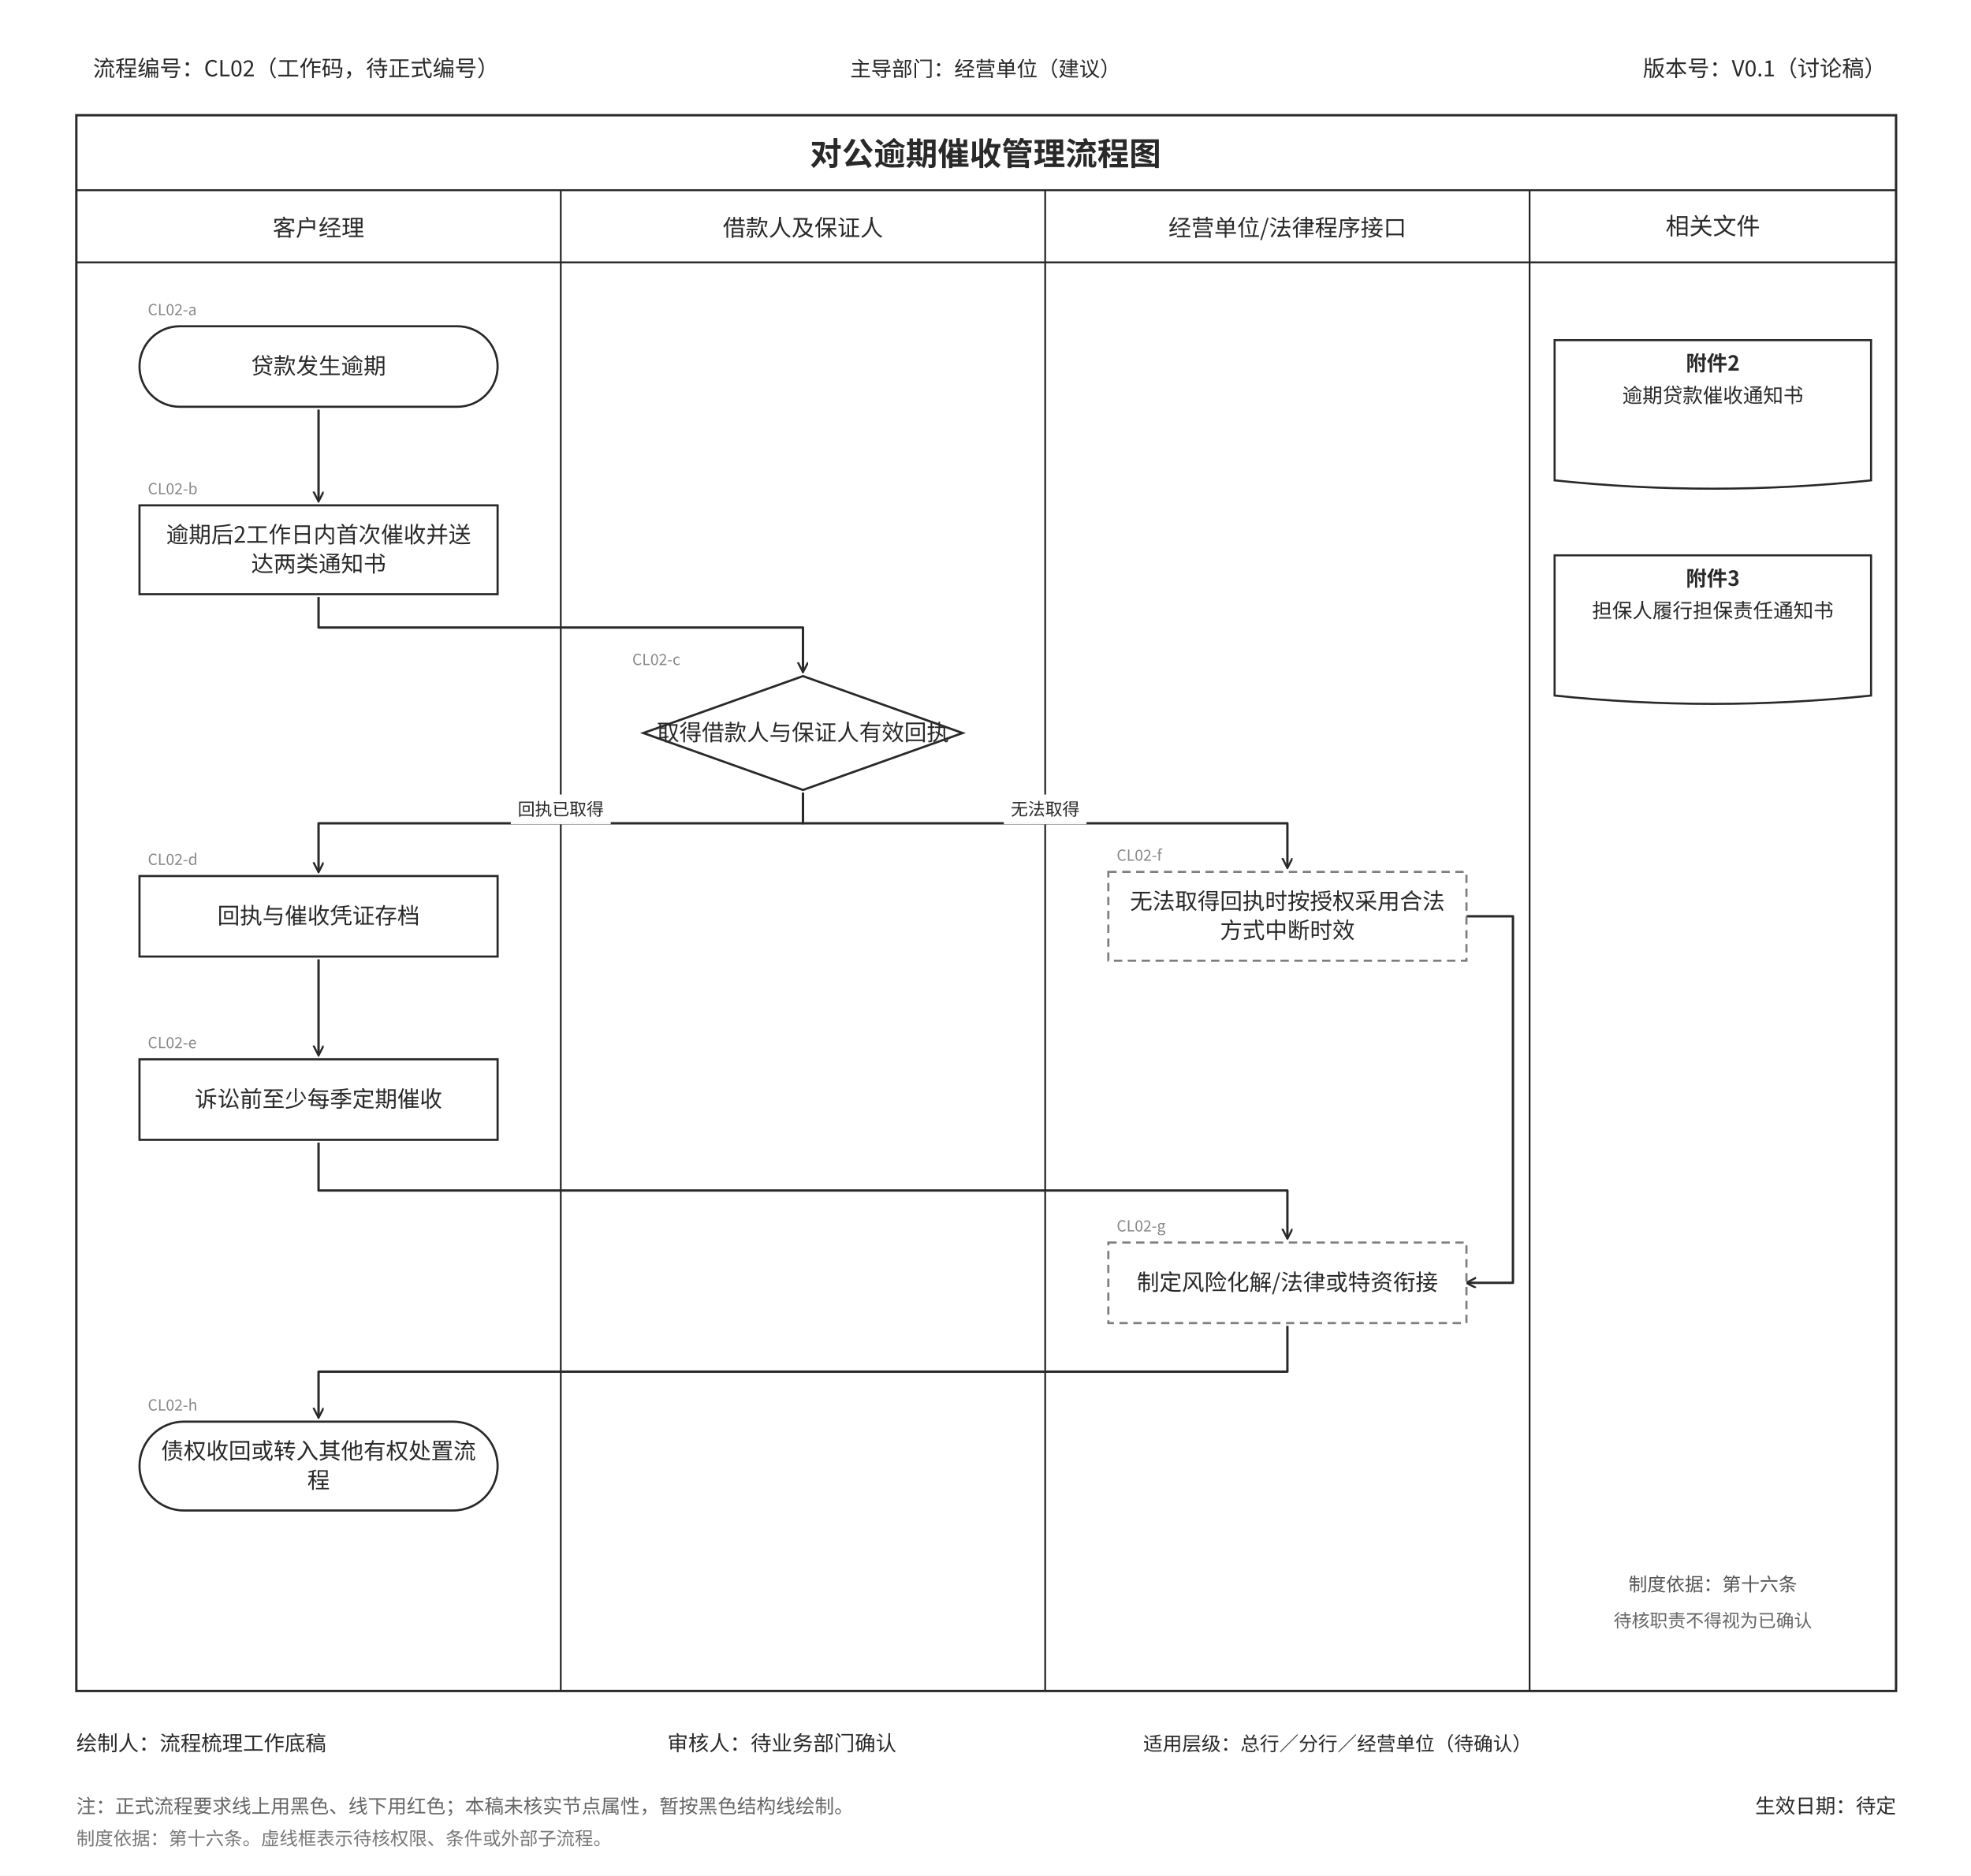
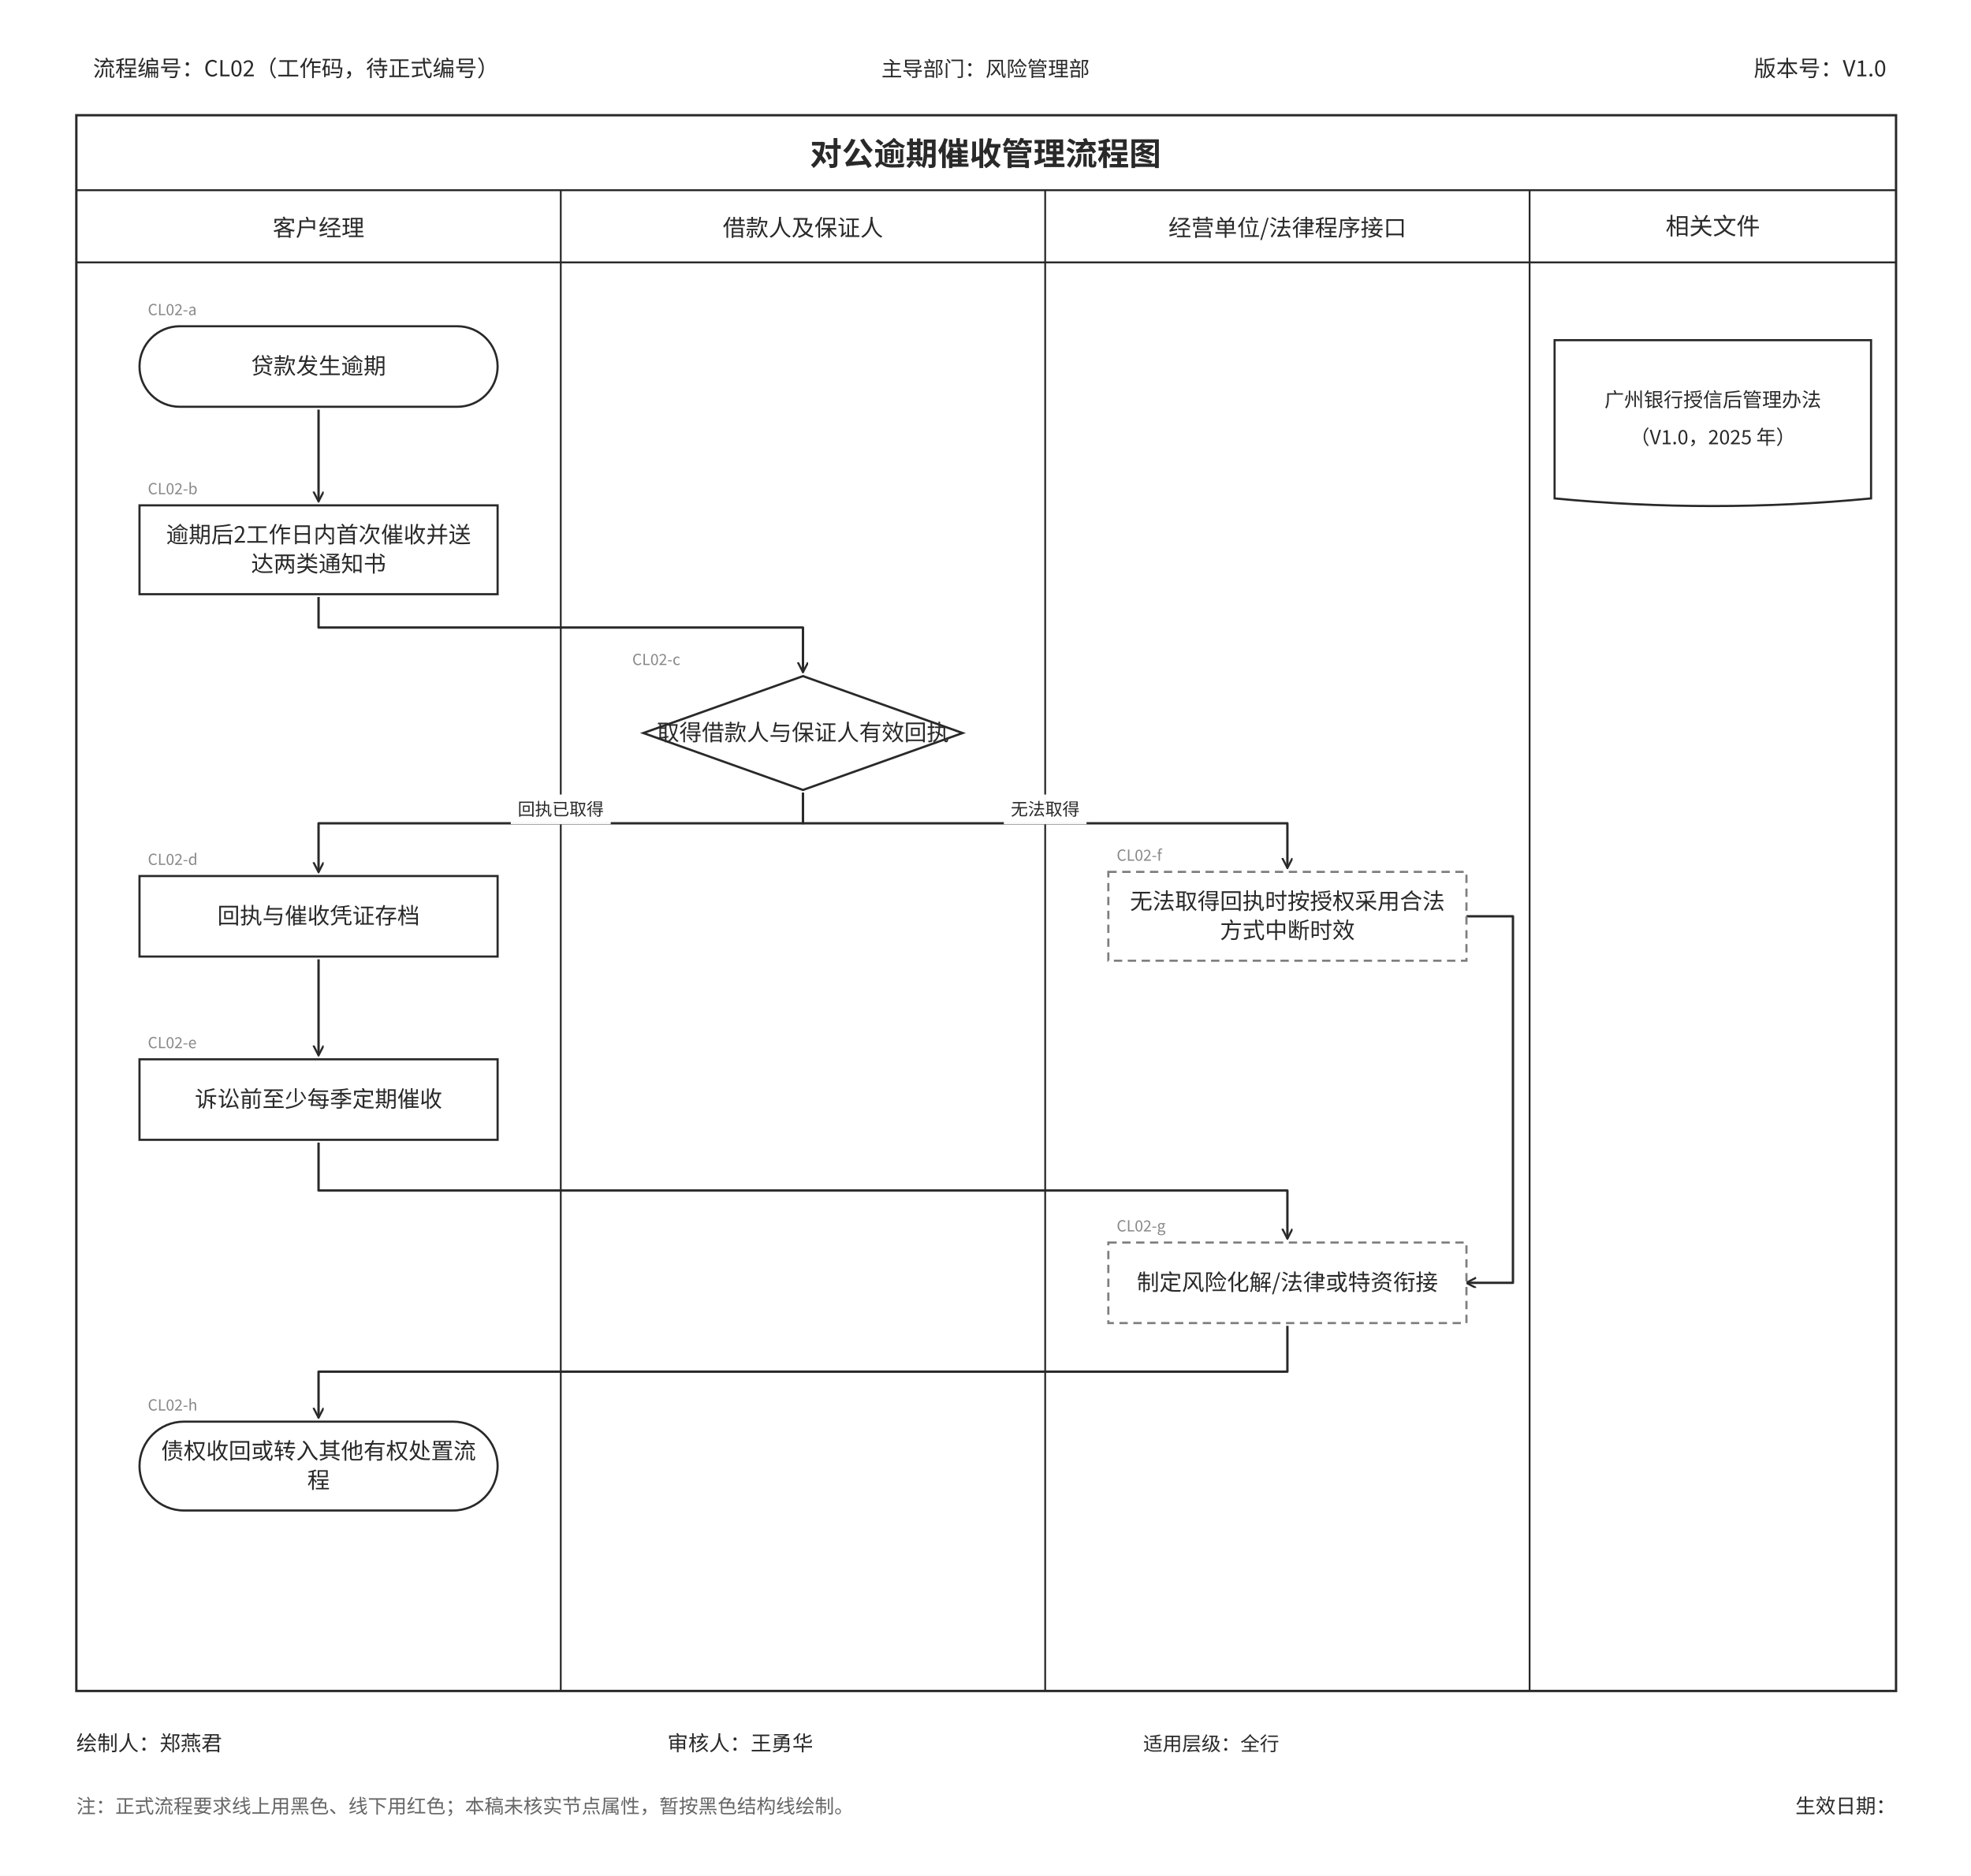
<svg xmlns="http://www.w3.org/2000/svg" width="1420" height="1351" viewBox="0 0 1420 1351">
  <defs>
    <marker id="arr" markerWidth="8" markerHeight="8" refX="7" refY="3.7" orient="auto" markerUnits="userSpaceOnUse">
      <path d="M0 0 L7.2 3.7 L0 7.4" stroke="#292929" stroke-width="1.45" fill="none" />
    </marker>
  </defs>
  <rect width="1420" height="1351" fill="white" />
  <text x="67.0" y="55.0" font-family="Noto Sans CJK SC,Microsoft YaHei,sans-serif" font-size="16" font-weight="400" fill="#292929" text-anchor="start">流程编号：CL02（工作码，待正式编号）</text>
-   <text x="710.0" y="55.0" font-family="Noto Sans CJK SC,Microsoft YaHei,sans-serif" font-size="15" font-weight="400" fill="#292929" text-anchor="middle">主导部门：经营单位（建议）</text>
-   <text x="1359.0" y="55.0" font-family="Noto Sans CJK SC,Microsoft YaHei,sans-serif" font-size="16" font-weight="400" fill="#292929" text-anchor="end">版本号：V0.1（讨论稿）</text>
+   <text x="710.0" y="55.0" font-family="Noto Sans CJK SC,Microsoft YaHei,sans-serif" font-size="15" font-weight="400" fill="#292929" text-anchor="middle">主导部门：风险管理部</text>
+   <text x="1359.0" y="55.0" font-family="Noto Sans CJK SC,Microsoft YaHei,sans-serif" font-size="16" font-weight="400" fill="#292929" text-anchor="end">版本号：V1.0</text>
  <rect x="55" y="83" width="1311" height="1135" fill="white" stroke="#292929" stroke-width="1.7" />
  <path d="M 55 137 H 1366 M 55 189 H 1366" stroke="#292929" stroke-width="1.4" fill="none" />
  <text x="710.0" y="119.0" font-family="Noto Sans CJK SC,Microsoft YaHei,sans-serif" font-size="23" font-weight="600" fill="#292929" text-anchor="middle">对公逾期催收管理流程图</text>
  <text x="229.5" y="170.0" font-family="Noto Sans CJK SC,Microsoft YaHei,sans-serif" font-size="16.5" font-weight="400" fill="#292929" text-anchor="middle">客户经理</text>
  <line x1="404" y1="137" x2="404" y2="1218" stroke="#292929" stroke-width="1.3" />
  <text x="578.5" y="170.0" font-family="Noto Sans CJK SC,Microsoft YaHei,sans-serif" font-size="16.5" font-weight="400" fill="#292929" text-anchor="middle">借款人及保证人</text>
  <line x1="753" y1="137" x2="753" y2="1218" stroke="#292929" stroke-width="1.3" />
  <text x="927.5" y="170.0" font-family="Noto Sans CJK SC,Microsoft YaHei,sans-serif" font-size="16.5" font-weight="400" fill="#292929" text-anchor="middle">经营单位/法律程序接口</text>
  <line x1="1102" y1="137" x2="1102" y2="1218" stroke="#292929" stroke-width="1.3" />
  <text x="1234.0" y="169.0" font-family="Noto Sans CJK SC,Microsoft YaHei,sans-serif" font-size="17" font-weight="400" fill="#292929" text-anchor="middle">相关文件</text>
-   <path d="M 1120 245 L 1348 245 L 1348 346 Q 1234 358 1120 346 Z" fill="white" stroke="#292929" stroke-width="1.5" />
-   <text x="1234.0" y="267.0" font-family="Noto Sans CJK SC,Microsoft YaHei,sans-serif" font-size="15" font-weight="600" fill="#292929" text-anchor="middle">附件2</text>
-   <text x="1234.0" y="290.0" font-family="Noto Sans CJK SC,Microsoft YaHei,sans-serif" font-size="14.5" font-weight="400" fill="#292929" text-anchor="middle">逾期贷款催收通知书</text>
-   <path d="M 1120 400 L 1348 400 L 1348 501 Q 1234 513 1120 501 Z" fill="white" stroke="#292929" stroke-width="1.5" />
-   <text x="1234.0" y="422.0" font-family="Noto Sans CJK SC,Microsoft YaHei,sans-serif" font-size="15" font-weight="600" fill="#292929" text-anchor="middle">附件3</text>
-   <text x="1234.0" y="445.0" font-family="Noto Sans CJK SC,Microsoft YaHei,sans-serif" font-size="14.5" font-weight="400" fill="#292929" text-anchor="middle">担保人履行担保责任通知书</text>
+   <path d="M 1120.0 245.0 L 1348.0 245.0 L 1348.0 359.0 Q 1234.0 370.0 1120.0 359.0 Z" fill="white" stroke="#292929" stroke-width="1.55" />
+   <text x="1234.0" y="293.0" font-family="Noto Sans CJK SC,Microsoft YaHei,sans-serif" font-size="14.2" font-weight="400" fill="#292929" text-anchor="middle">广州银行授信后管理办法</text>
+   <text x="1234.0" y="320.0" font-family="Noto Sans CJK SC,Microsoft YaHei,sans-serif" font-size="14.2" font-weight="400" fill="#292929" text-anchor="middle">（V1.0，2025 年）</text>
  <path d="M 229.5 295 V 361" fill="none" stroke="#292929" stroke-width="1.7" stroke-linejoin="round" marker-end="url(#arr)" />
  <path d="M 229.5 430 V 452 H 578.5 V 484" fill="none" stroke="#292929" stroke-width="1.7" stroke-linejoin="round" marker-end="url(#arr)" />
  <path d="M 578.5 571 V 593 H 229.5 V 628" fill="none" stroke="#292929" stroke-width="1.7" stroke-linejoin="round" marker-end="url(#arr)" />
  <path d="M 578.5 571 V 593 H 927.5 V 625" fill="none" stroke="#292929" stroke-width="1.7" stroke-linejoin="round" marker-end="url(#arr)" />
  <path d="M 229.5 691 V 760" fill="none" stroke="#292929" stroke-width="1.7" stroke-linejoin="round" marker-end="url(#arr)" />
  <path d="M 229.5 823 V 857.5 H 927.5 V 892" fill="none" stroke="#292929" stroke-width="1.7" stroke-linejoin="round" marker-end="url(#arr)" />
  <path d="M 1056.5 660 H 1090 V 924 H 1056.5" fill="none" stroke="#292929" stroke-width="1.7" stroke-linejoin="round" marker-end="url(#arr)" />
  <path d="M 927.5 955 V 988 H 229.5 V 1021" fill="none" stroke="#292929" stroke-width="1.7" stroke-linejoin="round" marker-end="url(#arr)" />
  <rect x="368" y="572.3" width="72" height="21.4" fill="white" opacity=".97" />
  <text x="404.0" y="587.3" font-family="Noto Sans CJK SC,Microsoft YaHei,sans-serif" font-size="12.4" font-weight="400" fill="#292929" text-anchor="middle">回执已取得</text>
  <rect x="723.2" y="572.3" width="59.6" height="21.4" fill="white" opacity=".97" />
  <text x="753.0" y="587.3" font-family="Noto Sans CJK SC,Microsoft YaHei,sans-serif" font-size="12.4" font-weight="400" fill="#292929" text-anchor="middle">无法取得</text>
  <rect x="100.5" y="235" width="258" height="58" rx="29" fill="white" stroke="#292929" stroke-width="1.55" />
  <text x="229.5" y="269.4" font-family="Noto Sans CJK SC,Microsoft YaHei,sans-serif" font-size="16.2" font-weight="400" fill="#292929" text-anchor="middle">贷款发生逾期</text>
  <text x="106.5" y="227.0" font-family="Noto Sans CJK SC,Microsoft YaHei,sans-serif" font-size="11" font-weight="400" fill="#888" text-anchor="start">CL02-a</text>
  <rect x="100.5" y="364" width="258" height="64" rx="0" fill="white" stroke="#292929" stroke-width="1.55" />
  <text x="229.5" y="390.9" font-family="Noto Sans CJK SC,Microsoft YaHei,sans-serif" font-size="16.2" font-weight="400" fill="#292929" text-anchor="middle">逾期后2工作日内首次催收并送</text>
  <text x="229.5" y="411.9" font-family="Noto Sans CJK SC,Microsoft YaHei,sans-serif" font-size="16.2" font-weight="400" fill="#292929" text-anchor="middle">达两类通知书</text>
  <text x="106.5" y="356.0" font-family="Noto Sans CJK SC,Microsoft YaHei,sans-serif" font-size="11" font-weight="400" fill="#888" text-anchor="start">CL02-b</text>
  <rect x="100.5" y="631" width="258" height="58" rx="0" fill="white" stroke="#292929" stroke-width="1.55" />
  <text x="229.5" y="665.4" font-family="Noto Sans CJK SC,Microsoft YaHei,sans-serif" font-size="16.2" font-weight="400" fill="#292929" text-anchor="middle">回执与催收凭证存档</text>
  <text x="106.5" y="623.0" font-family="Noto Sans CJK SC,Microsoft YaHei,sans-serif" font-size="11" font-weight="400" fill="#888" text-anchor="start">CL02-d</text>
  <rect x="100.5" y="763" width="258" height="58" rx="0" fill="white" stroke="#292929" stroke-width="1.55" />
  <text x="229.5" y="797.4" font-family="Noto Sans CJK SC,Microsoft YaHei,sans-serif" font-size="16.2" font-weight="400" fill="#292929" text-anchor="middle">诉讼前至少每季定期催收</text>
  <text x="106.5" y="755.0" font-family="Noto Sans CJK SC,Microsoft YaHei,sans-serif" font-size="11" font-weight="400" fill="#888" text-anchor="start">CL02-e</text>
  <rect x="100.5" y="1024" width="258" height="64" rx="32" fill="white" stroke="#292929" stroke-width="1.55" />
  <text x="229.5" y="1050.9" font-family="Noto Sans CJK SC,Microsoft YaHei,sans-serif" font-size="16.2" font-weight="400" fill="#292929" text-anchor="middle">债权收回或转入其他有权处置流</text>
  <text x="229.5" y="1071.9" font-family="Noto Sans CJK SC,Microsoft YaHei,sans-serif" font-size="16.2" font-weight="400" fill="#292929" text-anchor="middle">程</text>
  <text x="106.5" y="1016.0" font-family="Noto Sans CJK SC,Microsoft YaHei,sans-serif" font-size="11" font-weight="400" fill="#888" text-anchor="start">CL02-h</text>
  <path d="M 578.5 487 L 693.5 528 L 578.5 569 L 463.5 528 Z" fill="white" stroke="#292929" stroke-width="1.6" />
  <text x="578.5" y="533.4" font-family="Noto Sans CJK SC,Microsoft YaHei,sans-serif" font-size="16.2" font-weight="400" fill="#292929" text-anchor="middle">取得借款人与保证人有效回执</text>
  <text x="455.5" y="479.0" font-family="Noto Sans CJK SC,Microsoft YaHei,sans-serif" font-size="11" font-weight="400" fill="#888" text-anchor="start">CL02-c</text>
  <rect x="798.5" y="628" width="258" height="64" rx="0" fill="white" stroke="#7e7e7e" stroke-width="1.55" stroke-dasharray="6 4" />
  <text x="927.5" y="654.9" font-family="Noto Sans CJK SC,Microsoft YaHei,sans-serif" font-size="16.2" font-weight="400" fill="#292929" text-anchor="middle">无法取得回执时按授权采用合法</text>
  <text x="927.5" y="675.9" font-family="Noto Sans CJK SC,Microsoft YaHei,sans-serif" font-size="16.2" font-weight="400" fill="#292929" text-anchor="middle">方式中断时效</text>
  <text x="804.5" y="620.0" font-family="Noto Sans CJK SC,Microsoft YaHei,sans-serif" font-size="11" font-weight="400" fill="#888" text-anchor="start">CL02-f</text>
  <rect x="798.5" y="895" width="258" height="58" rx="0" fill="white" stroke="#7e7e7e" stroke-width="1.55" stroke-dasharray="6 4" />
  <text x="927.5" y="929.4" font-family="Noto Sans CJK SC,Microsoft YaHei,sans-serif" font-size="16.2" font-weight="400" fill="#292929" text-anchor="middle">制定风险化解/法律或特资衔接</text>
  <text x="804.5" y="887.0" font-family="Noto Sans CJK SC,Microsoft YaHei,sans-serif" font-size="11" font-weight="400" fill="#888" text-anchor="start">CL02-g</text>
-   <text x="1234.0" y="1146.0" font-family="Noto Sans CJK SC,Microsoft YaHei,sans-serif" font-size="13.5" font-weight="400" fill="#555" text-anchor="middle">制度依据：第十六条</text>
-   <text x="1234.0" y="1172.0" font-family="Noto Sans CJK SC,Microsoft YaHei,sans-serif" font-size="13" font-weight="400" fill="#666" text-anchor="middle">待核职责不得视为已确认</text>
-   <text x="55.0" y="1261.0" font-family="Noto Sans CJK SC,Microsoft YaHei,sans-serif" font-size="15" font-weight="400" fill="#292929" text-anchor="start">绘制人：流程梳理工作底稿</text>
-   <text x="480.8" y="1261.0" font-family="Noto Sans CJK SC,Microsoft YaHei,sans-serif" font-size="15" font-weight="400" fill="#292929" text-anchor="start">审核人：待业务部门确认</text>
-   <text x="823.6" y="1261.0" font-family="Noto Sans CJK SC,Microsoft YaHei,sans-serif" font-size="14" font-weight="400" fill="#292929" text-anchor="start">适用层级：总行／分行／经营单位（待确认）</text>
+   <text x="55.0" y="1261.0" font-family="Noto Sans CJK SC,Microsoft YaHei,sans-serif" font-size="15" font-weight="400" fill="#292929" text-anchor="start">绘制人：郑燕君</text>
+   <text x="480.8" y="1261.0" font-family="Noto Sans CJK SC,Microsoft YaHei,sans-serif" font-size="15" font-weight="400" fill="#292929" text-anchor="start">审核人：王勇华</text>
+   <text x="823.6" y="1261.0" font-family="Noto Sans CJK SC,Microsoft YaHei,sans-serif" font-size="14" font-weight="400" fill="#292929" text-anchor="start">适用层级：全行</text>
  <text x="55.0" y="1306.0" font-family="Noto Sans CJK SC,Microsoft YaHei,sans-serif" font-size="14" font-weight="400" fill="#666" text-anchor="start">注：正式流程要求线上用黑色、线下用红色；本稿未核实节点属性，暂按黑色结构线绘制。</text>
-   <text x="1366.0" y="1306.0" font-family="Noto Sans CJK SC,Microsoft YaHei,sans-serif" font-size="14.5" font-weight="400" fill="#292929" text-anchor="end">生效日期：待定</text>
-   <text x="55.0" y="1329.0" font-family="Noto Sans CJK SC,Microsoft YaHei,sans-serif" font-size="13.3" font-weight="400" fill="#777" text-anchor="start">制度依据：第十六条。虚线框表示待核权限、条件或外部子流程。</text>
+   <text x="1366.0" y="1306.0" font-family="Noto Sans CJK SC,Microsoft YaHei,sans-serif" font-size="14.5" font-weight="400" fill="#292929" text-anchor="end">生效日期：</text>
</svg>
